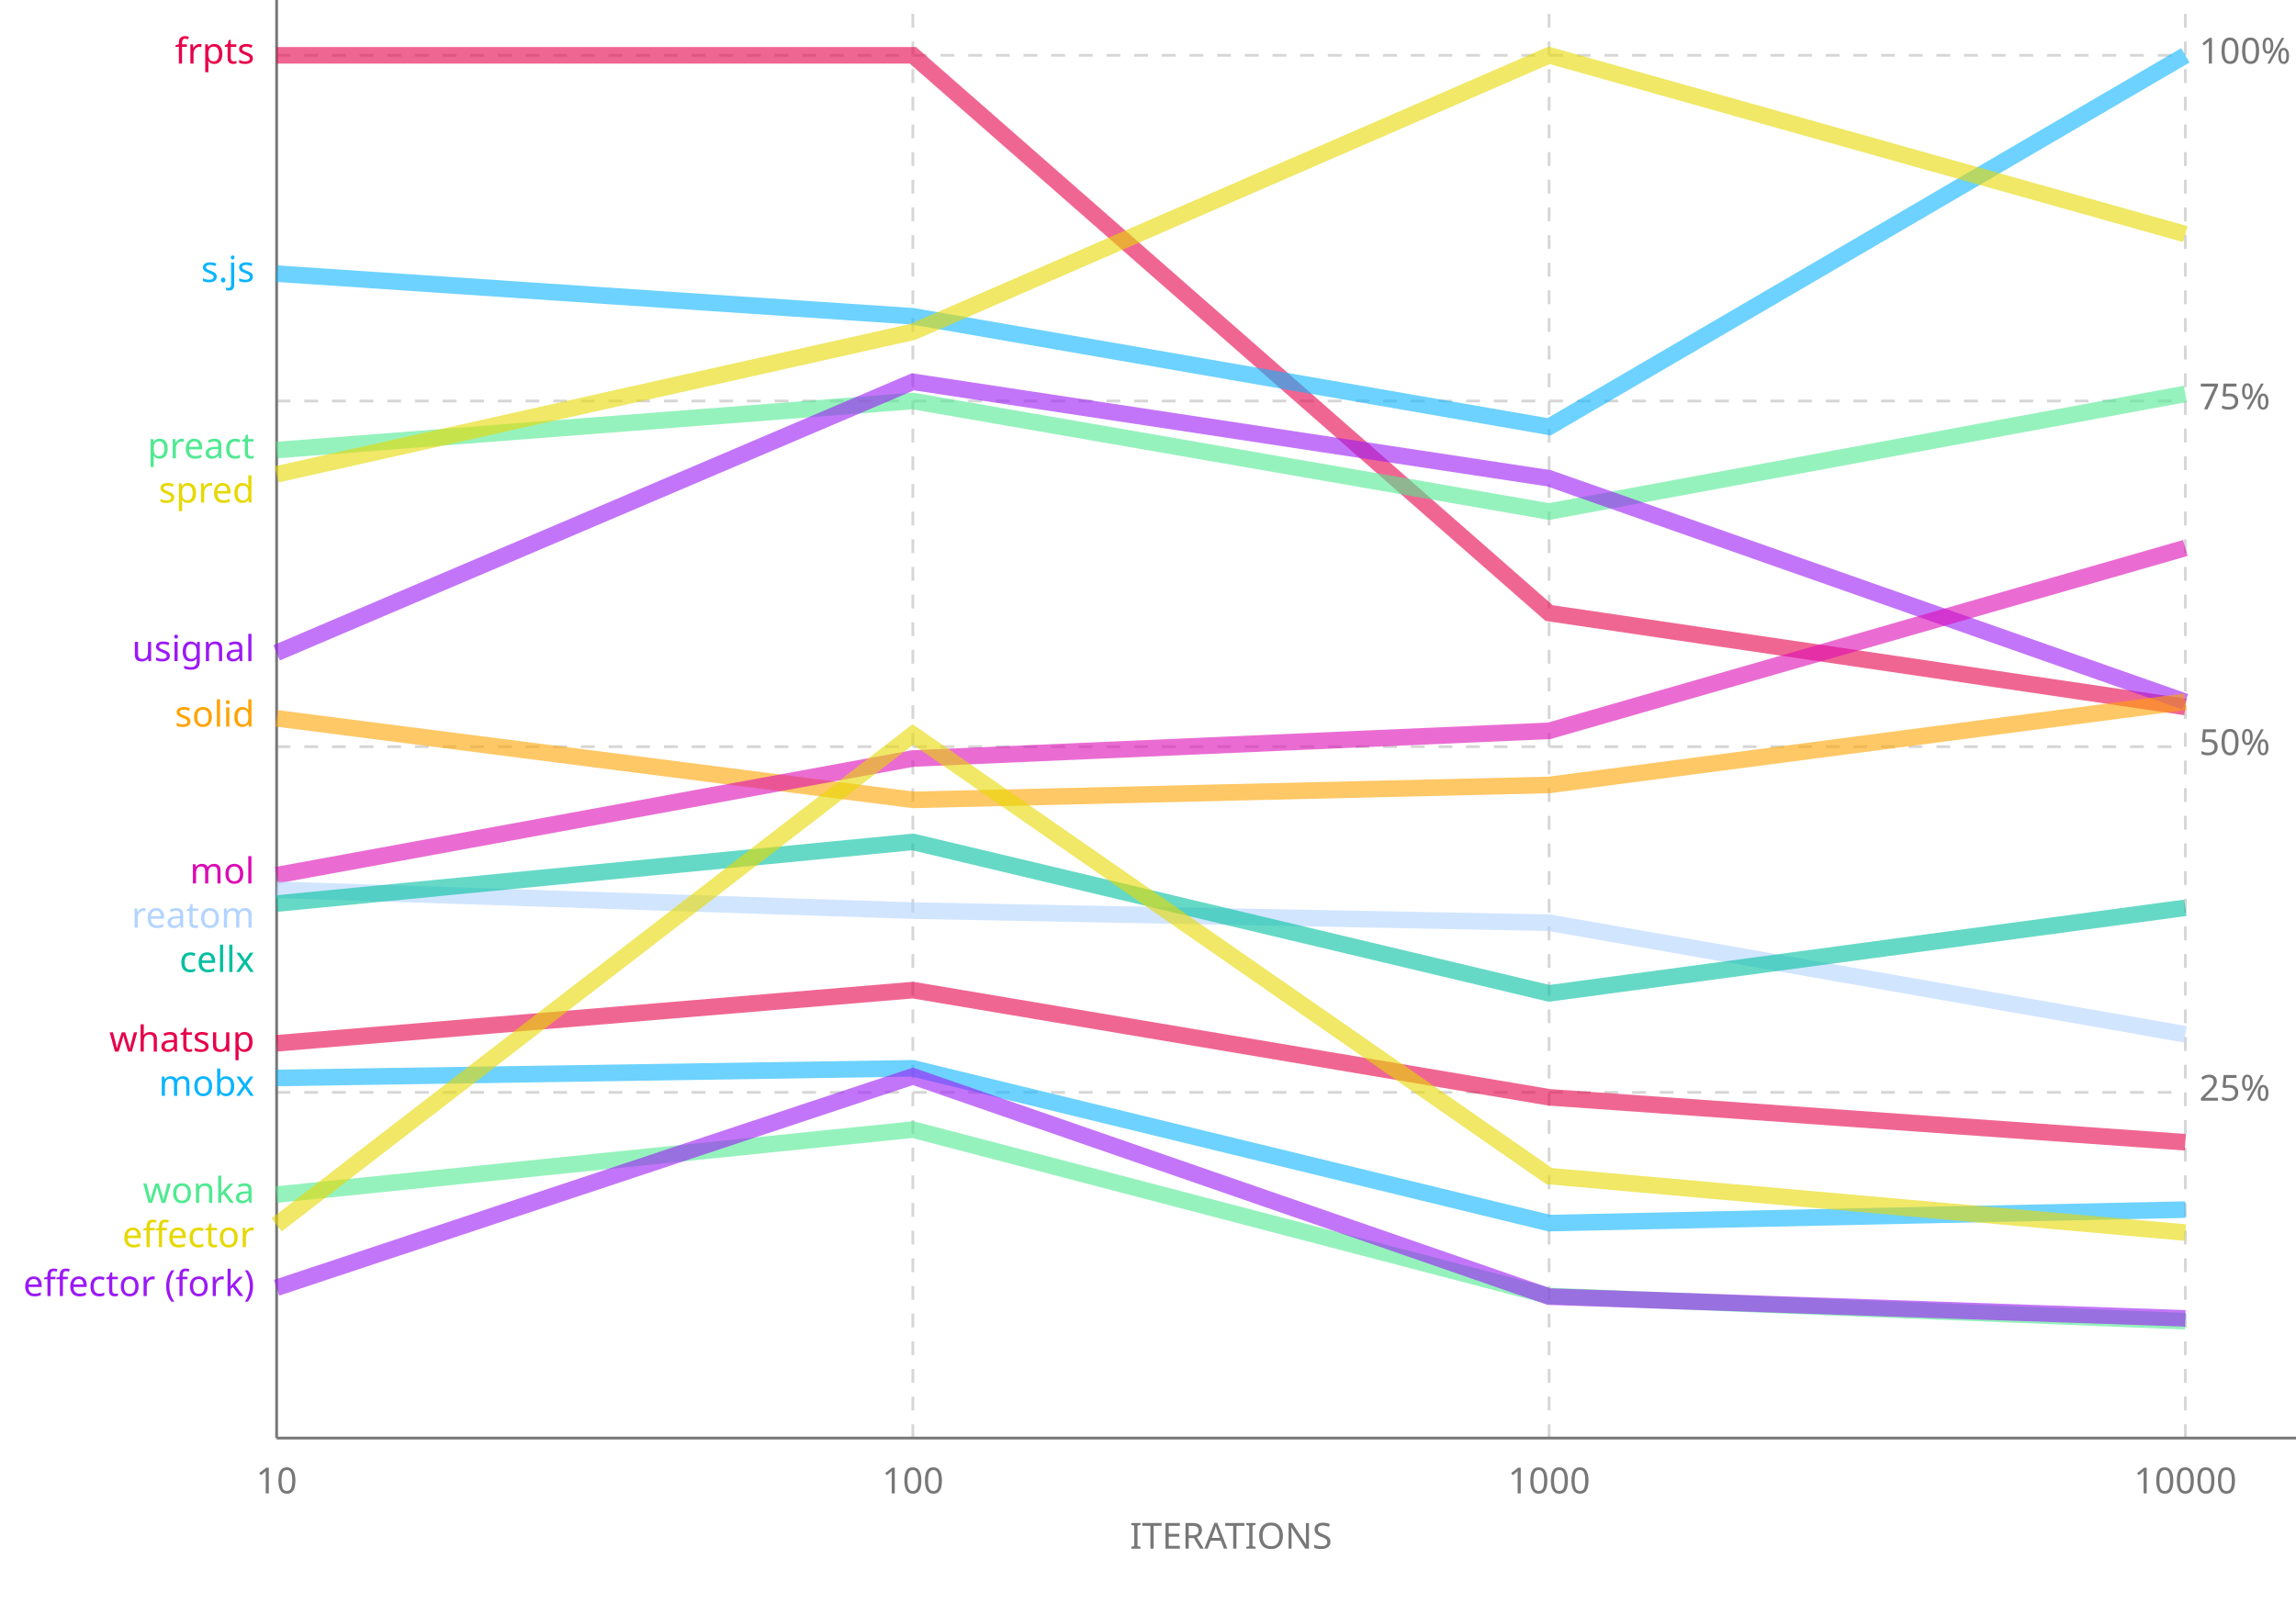
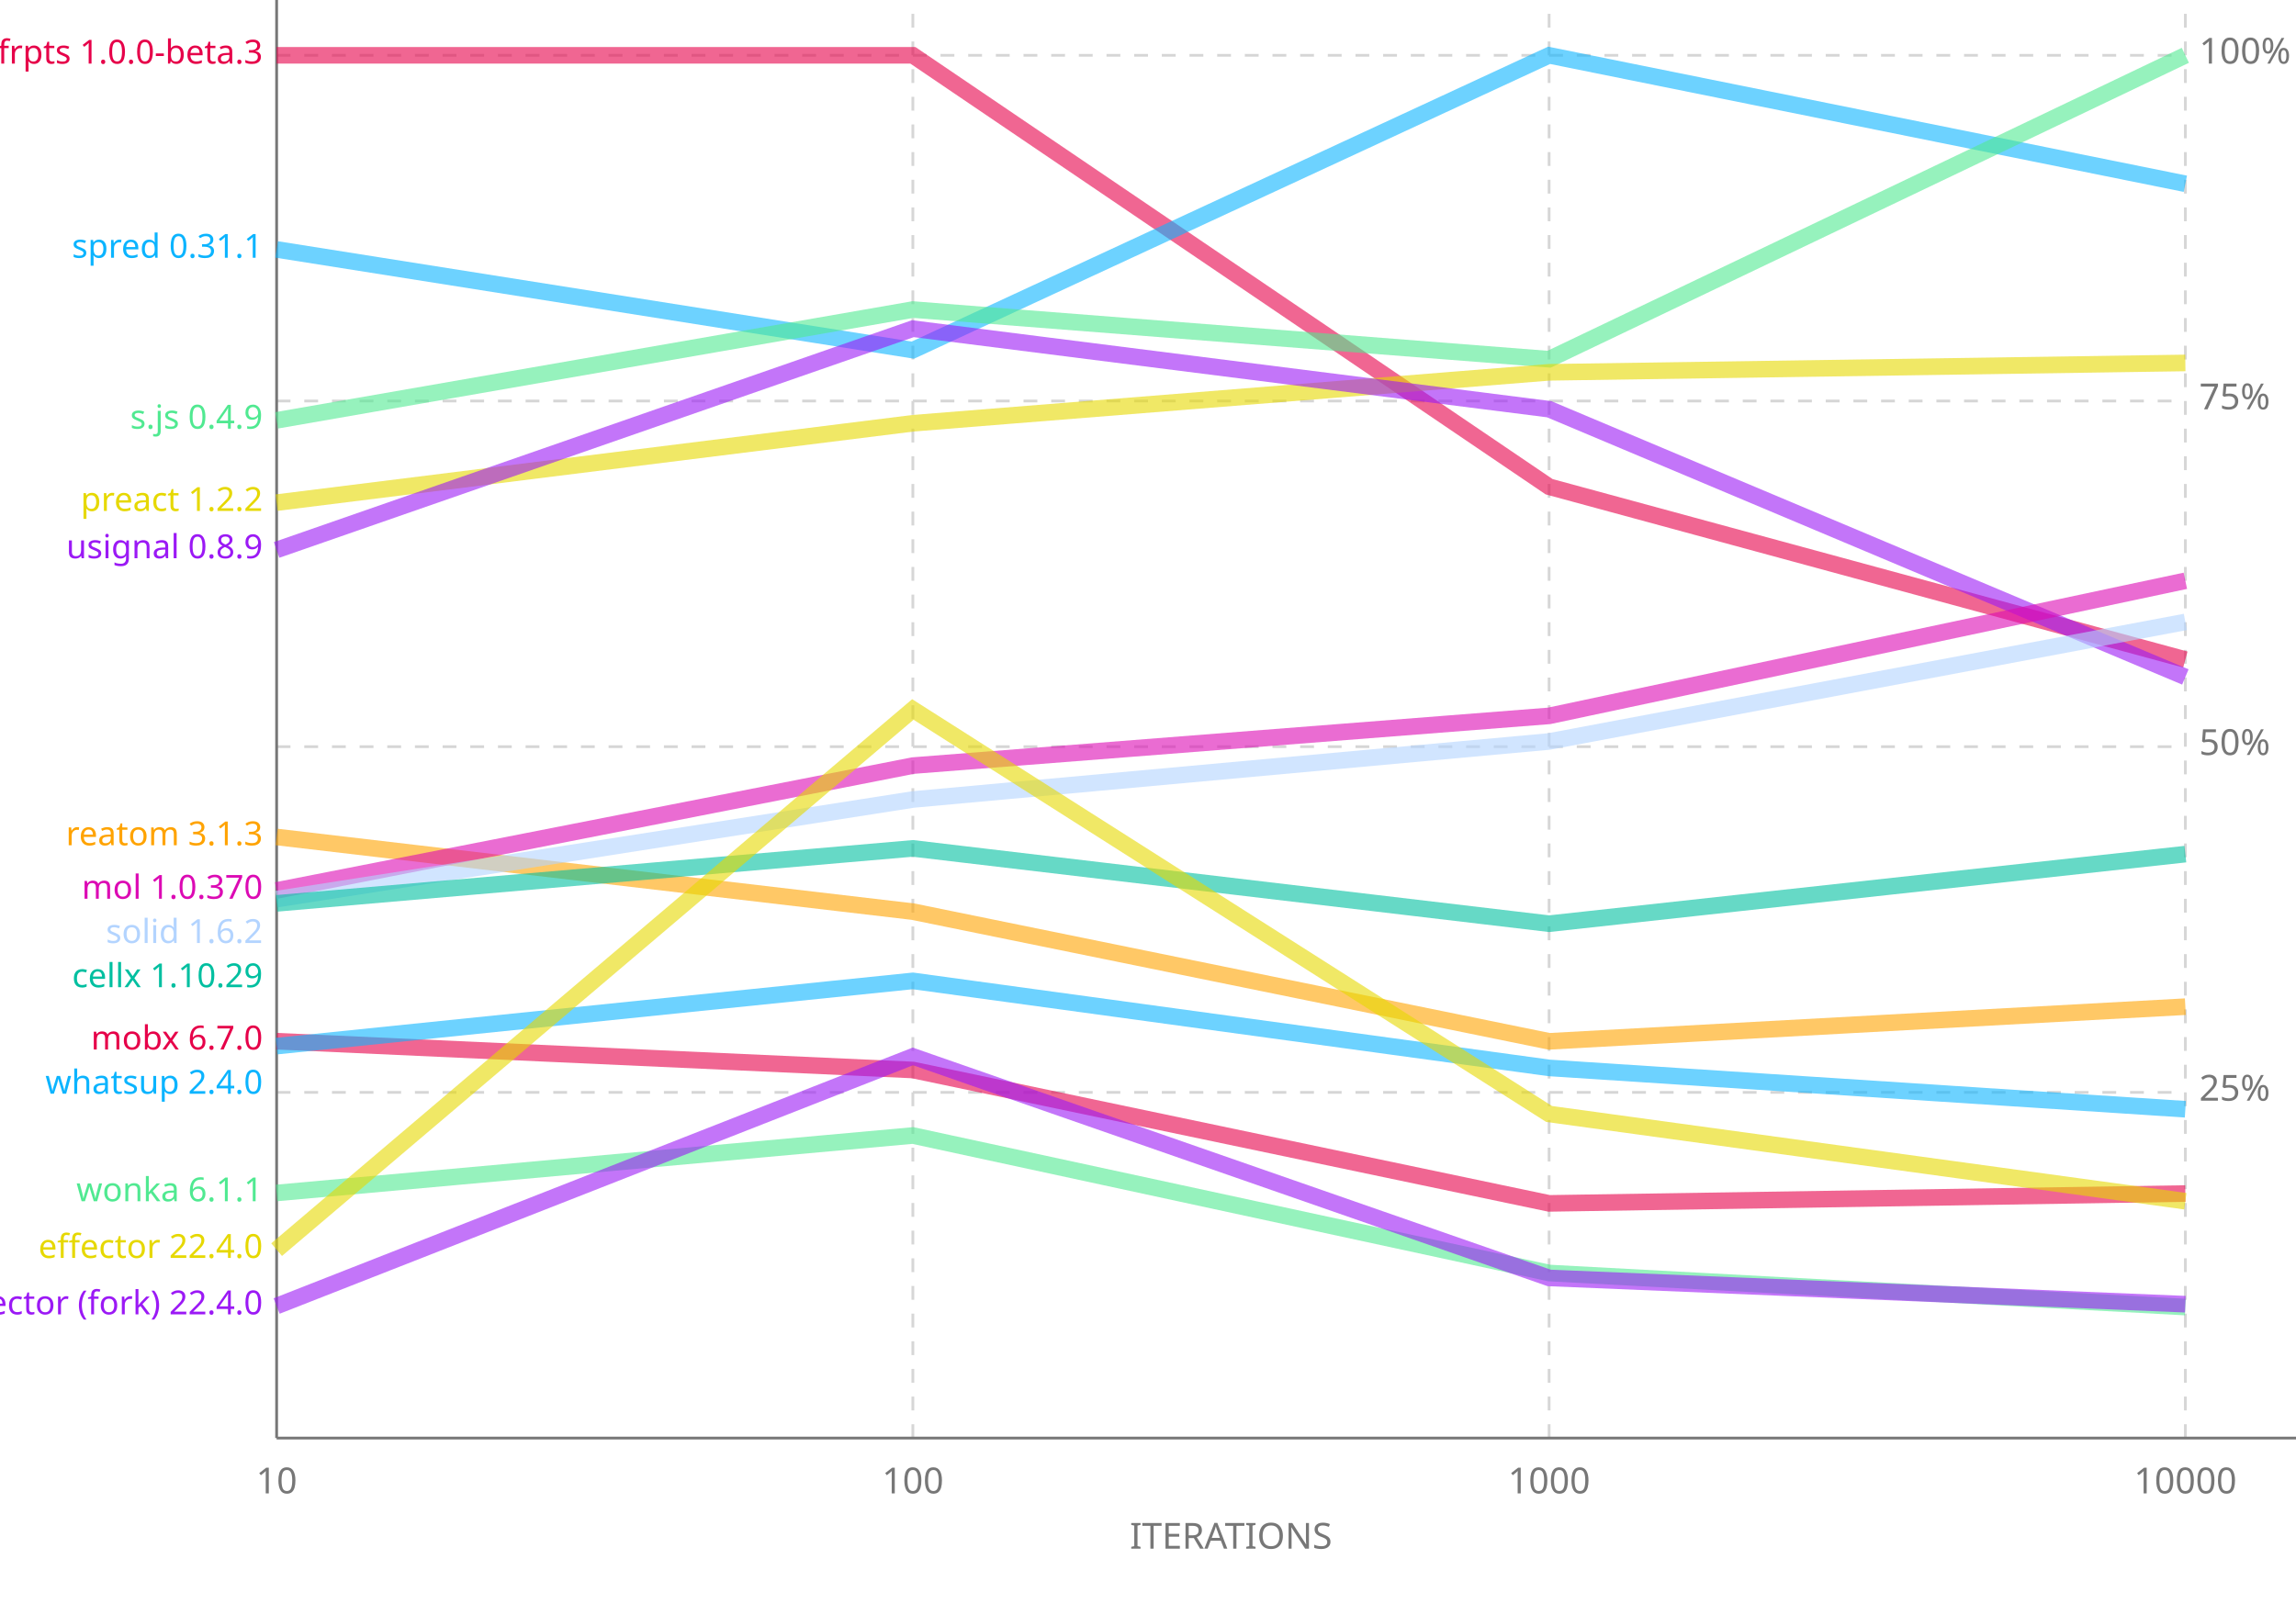
<svg xmlns="http://www.w3.org/2000/svg" id="bench-chart" viewBox="0 0 830 580">
  <style>
    #bench-chart .grid {
      stroke: #777777;
      stroke-width: 1;
    }

    #bench-chart .dashed {
      stroke: #777777;
      opacity: 0.3;
      stroke-width: 1;
      stroke-dasharray: 5, 5;
    }

    #bench-chart .labels {
      fill: #777777;
      font-size: 13px;
      font-family: sans-serif;
    }

    #bench-chart .x-labels {
      text-anchor: middle;
    }

    #bench-chart .y-labels {
      text-anchor: start;
    }

    #bench-chart .lib-label {
-       font-size: 13px;
+       font-size: 12px;
      font-family: sans-serif;
      text-anchor: end;
    }

    #bench-chart .line-med {
      stroke-width: 6;
      opacity: 0.6;
    }
  </style>
  <g class="grid">
    <line x1="100" y1="520" x2="830" y2="520" />
    <line x1="100" y1="520" x2="100" y2="0" />
  </g>
  <g class="dashed">
    <line x1="330" y1="520" x2="330" y2="0" />
    <line x1="560" y1="520" x2="560" y2="0" />
    <line x1="790" y1="520" x2="790" y2="0" />
    <line x1="100" y1="20" x2="790" y2="20" />
    <line x1="100" y1="145" x2="790" y2="145" />
    <line x1="100" y1="270" x2="790" y2="270" />
    <line x1="100" y1="395" x2="790" y2="395" />
  </g>
  <g class="labels x-labels">
    <text x="100" y="540">10</text>
    <text x="330" y="540">100</text>
    <text x="560" y="540">1000</text>
    <text x="790" y="540">10000</text>
    <text x="445" y="560">ITERATIONS</text>
  </g>
  <g class="labels y-labels">
    <text x="795" y="23">100%</text>
    <text x="795" y="148">75%</text>
    <text x="795" y="273">50%</text>
    <text x="795" y="398">25%</text>
  </g>
  <g>
-     <text class="lib-label" x="92" y="23" fill="#e60049">frpts</text>
-     <polyline class="line-med" fill="none" stroke="#e60049" points="100,20 330,20 560,221.686 790,255.642" />
+     <text class="lib-label" x="95" y="23" fill="#e60049">frpts 1.0.0-beta.3</text>
+     <polyline class="line-med" fill="none" stroke="#e60049" points="100,20 330,20 560,175.997 790,238.488" />
  </g>
  <g>
-     <text class="lib-label" x="92" y="101.948" fill="#0bb4ff">s.js</text>
-     <polyline class="line-med" fill="none" stroke="#0bb4ff" points="100,98.948 330,114.376 560,154.322 790,20" />
+     <text class="lib-label" x="95" y="93.194" fill="#0bb4ff">spred 0.31.1</text>
+     <polyline class="line-med" fill="none" stroke="#0bb4ff" points="100,90.194 330,126.61 560,20 790,66.452" />
  </g>
  <g>
-     <text class="lib-label" x="92" y="165.737" fill="#50e991">preact</text>
-     <polyline class="line-med" fill="none" stroke="#50e991" points="100,162.737 330,145.001 560,184.973 790,142.428" />
+     <text class="lib-label" x="95" y="154.996" fill="#50e991">s.js 0.4.9</text>
+     <polyline class="line-med" fill="none" stroke="#50e991" points="100,151.996 330,111.933 560,129.894 790,20" />
  </g>
  <g>
-     <text class="lib-label" x="92" y="181.737" fill="#e6d800">spred</text>
-     <polyline class="line-med" fill="none" stroke="#e6d800" points="100,171.522 330,120.001 560,20 790,84.653" />
+     <text class="lib-label" x="95" y="184.751" fill="#e6d800">preact 1.2.2</text>
+     <polyline class="line-med" fill="none" stroke="#e6d800" points="100,181.751 330,153.055 560,134.63 790,131.24" />
  </g>
  <g>
-     <text class="lib-label" x="92" y="239.055" fill="#9b19f5">usignal</text>
-     <polyline class="line-med" fill="none" stroke="#9b19f5" points="100,236.055 330,138.055 560,172.95 790,253.771" />
+     <text class="lib-label" x="95" y="201.854" fill="#9b19f5">usignal 0.8.9</text>
+     <polyline class="line-med" fill="none" stroke="#9b19f5" points="100,198.854 330,118.847 560,147.967 790,244.787" />
  </g>
  <g>
-     <text class="lib-label" x="92" y="262.748" fill="#ffa300">solid</text>
-     <polyline class="line-med" fill="none" stroke="#ffa300" points="100,259.748 330,289.231 560,283.834 790,253.725" />
+     <text class="lib-label" x="95" y="305.646" fill="#ffa300">reatom 3.1.3</text>
+     <polyline class="line-med" fill="none" stroke="#ffa300" points="100,302.646 330,329.645 560,376.544 790,364.01" />
  </g>
  <g>
-     <text class="lib-label" x="92" y="319.461" fill="#dc0ab4">mol</text>
-     <polyline class="line-med" fill="none" stroke="#dc0ab4" points="100,316.461 330,274.27 560,264.271 790,198.146" />
+     <text class="lib-label" x="95" y="324.975" fill="#dc0ab4">mol 1.0.370</text>
+     <polyline class="line-med" fill="none" stroke="#dc0ab4" points="100,321.975 330,276.843 560,258.859 790,210.011" />
  </g>
  <g>
-     <text class="lib-label" x="92" y="335.461" fill="#b3d4ff">reatom</text>
-     <polyline class="line-med" fill="none" stroke="#b3d4ff" points="100,321.725 330,329.27 560,333.651 790,374.012" />
+     <text class="lib-label" x="95" y="340.975" fill="#b3d4ff">solid 1.6.2</text>
+     <polyline class="line-med" fill="none" stroke="#b3d4ff" points="100,325.124 330,289.102 560,268.111 790,224.887" />
  </g>
  <g>
-     <text class="lib-label" x="92" y="351.461" fill="#00bfa0">cellx</text>
-     <polyline class="line-med" fill="none" stroke="#00bfa0" points="100,326.728 330,304.429 560,359.197 790,328.257" />
+     <text class="lib-label" x="95" y="356.975" fill="#00bfa0">cellx 1.10.29</text>
+     <polyline class="line-med" fill="none" stroke="#00bfa0" points="100,326.658 330,306.775 560,334.008 790,308.851" />
  </g>
  <g>
-     <text class="lib-label" x="92" y="380.256" fill="#e60049">whatsup</text>
-     <polyline class="line-med" fill="none" stroke="#e60049" points="100,377.256 330,358.018 560,396.783 790,413.035" />
+     <text class="lib-label" x="95" y="379.493" fill="#e60049">mobx 6.7.0</text>
+     <polyline class="line-med" fill="none" stroke="#e60049" points="100,376.493 330,386.909 560,435.142 790,431.581" />
  </g>
  <g>
-     <text class="lib-label" x="92" y="396.256" fill="#0bb4ff">mobx</text>
-     <polyline class="line-med" fill="none" stroke="#0bb4ff" points="100,389.783 330,386.299 560,442.269 790,437.39" />
+     <text class="lib-label" x="95" y="395.493" fill="#0bb4ff">whatsup 2.4.0</text>
+     <polyline class="line-med" fill="none" stroke="#0bb4ff" points="100,378.274 330,354.684 560,386.152 790,401.103" />
  </g>
  <g>
-     <text class="lib-label" x="92" y="434.962" fill="#50e991">wonka</text>
-     <polyline class="line-med" fill="none" stroke="#50e991" points="100,431.962 330,408.46 560,468.629 790,477.753" />
+     <text class="lib-label" x="95" y="434.373" fill="#50e991">wonka 6.1.1</text>
+     <polyline class="line-med" fill="none" stroke="#50e991" points="100,431.373 330,410.595 560,460.313 790,472.626" />
  </g>
  <g>
-     <text class="lib-label" x="92" y="450.962" fill="#e6d800">effector</text>
-     <polyline class="line-med" fill="none" stroke="#e6d800" points="100,442.918 330,265.58 560,425.272 790,445.687" />
+     <text class="lib-label" x="95" y="454.867" fill="#e6d800">effector 22.4.0</text>
+     <polyline class="line-med" fill="none" stroke="#e6d800" points="100,451.867 330,256.543 560,402.813 790,434.359" />
  </g>
  <g>
-     <text class="lib-label" x="92" y="468.644" fill="#9b19f5">effector (fork)</text>
-     <polyline class="line-med" fill="none" stroke="#9b19f5" points="100,465.644 330,389.207 560,468.861 790,476.716" />
+     <text class="lib-label" x="95" y="475.257" fill="#9b19f5">effector (fork) 22.4.0</text>
+     <polyline class="line-med" fill="none" stroke="#9b19f5" points="100,472.257 330,381.995 560,462.095 790,471.599" />
  </g>
</svg>
